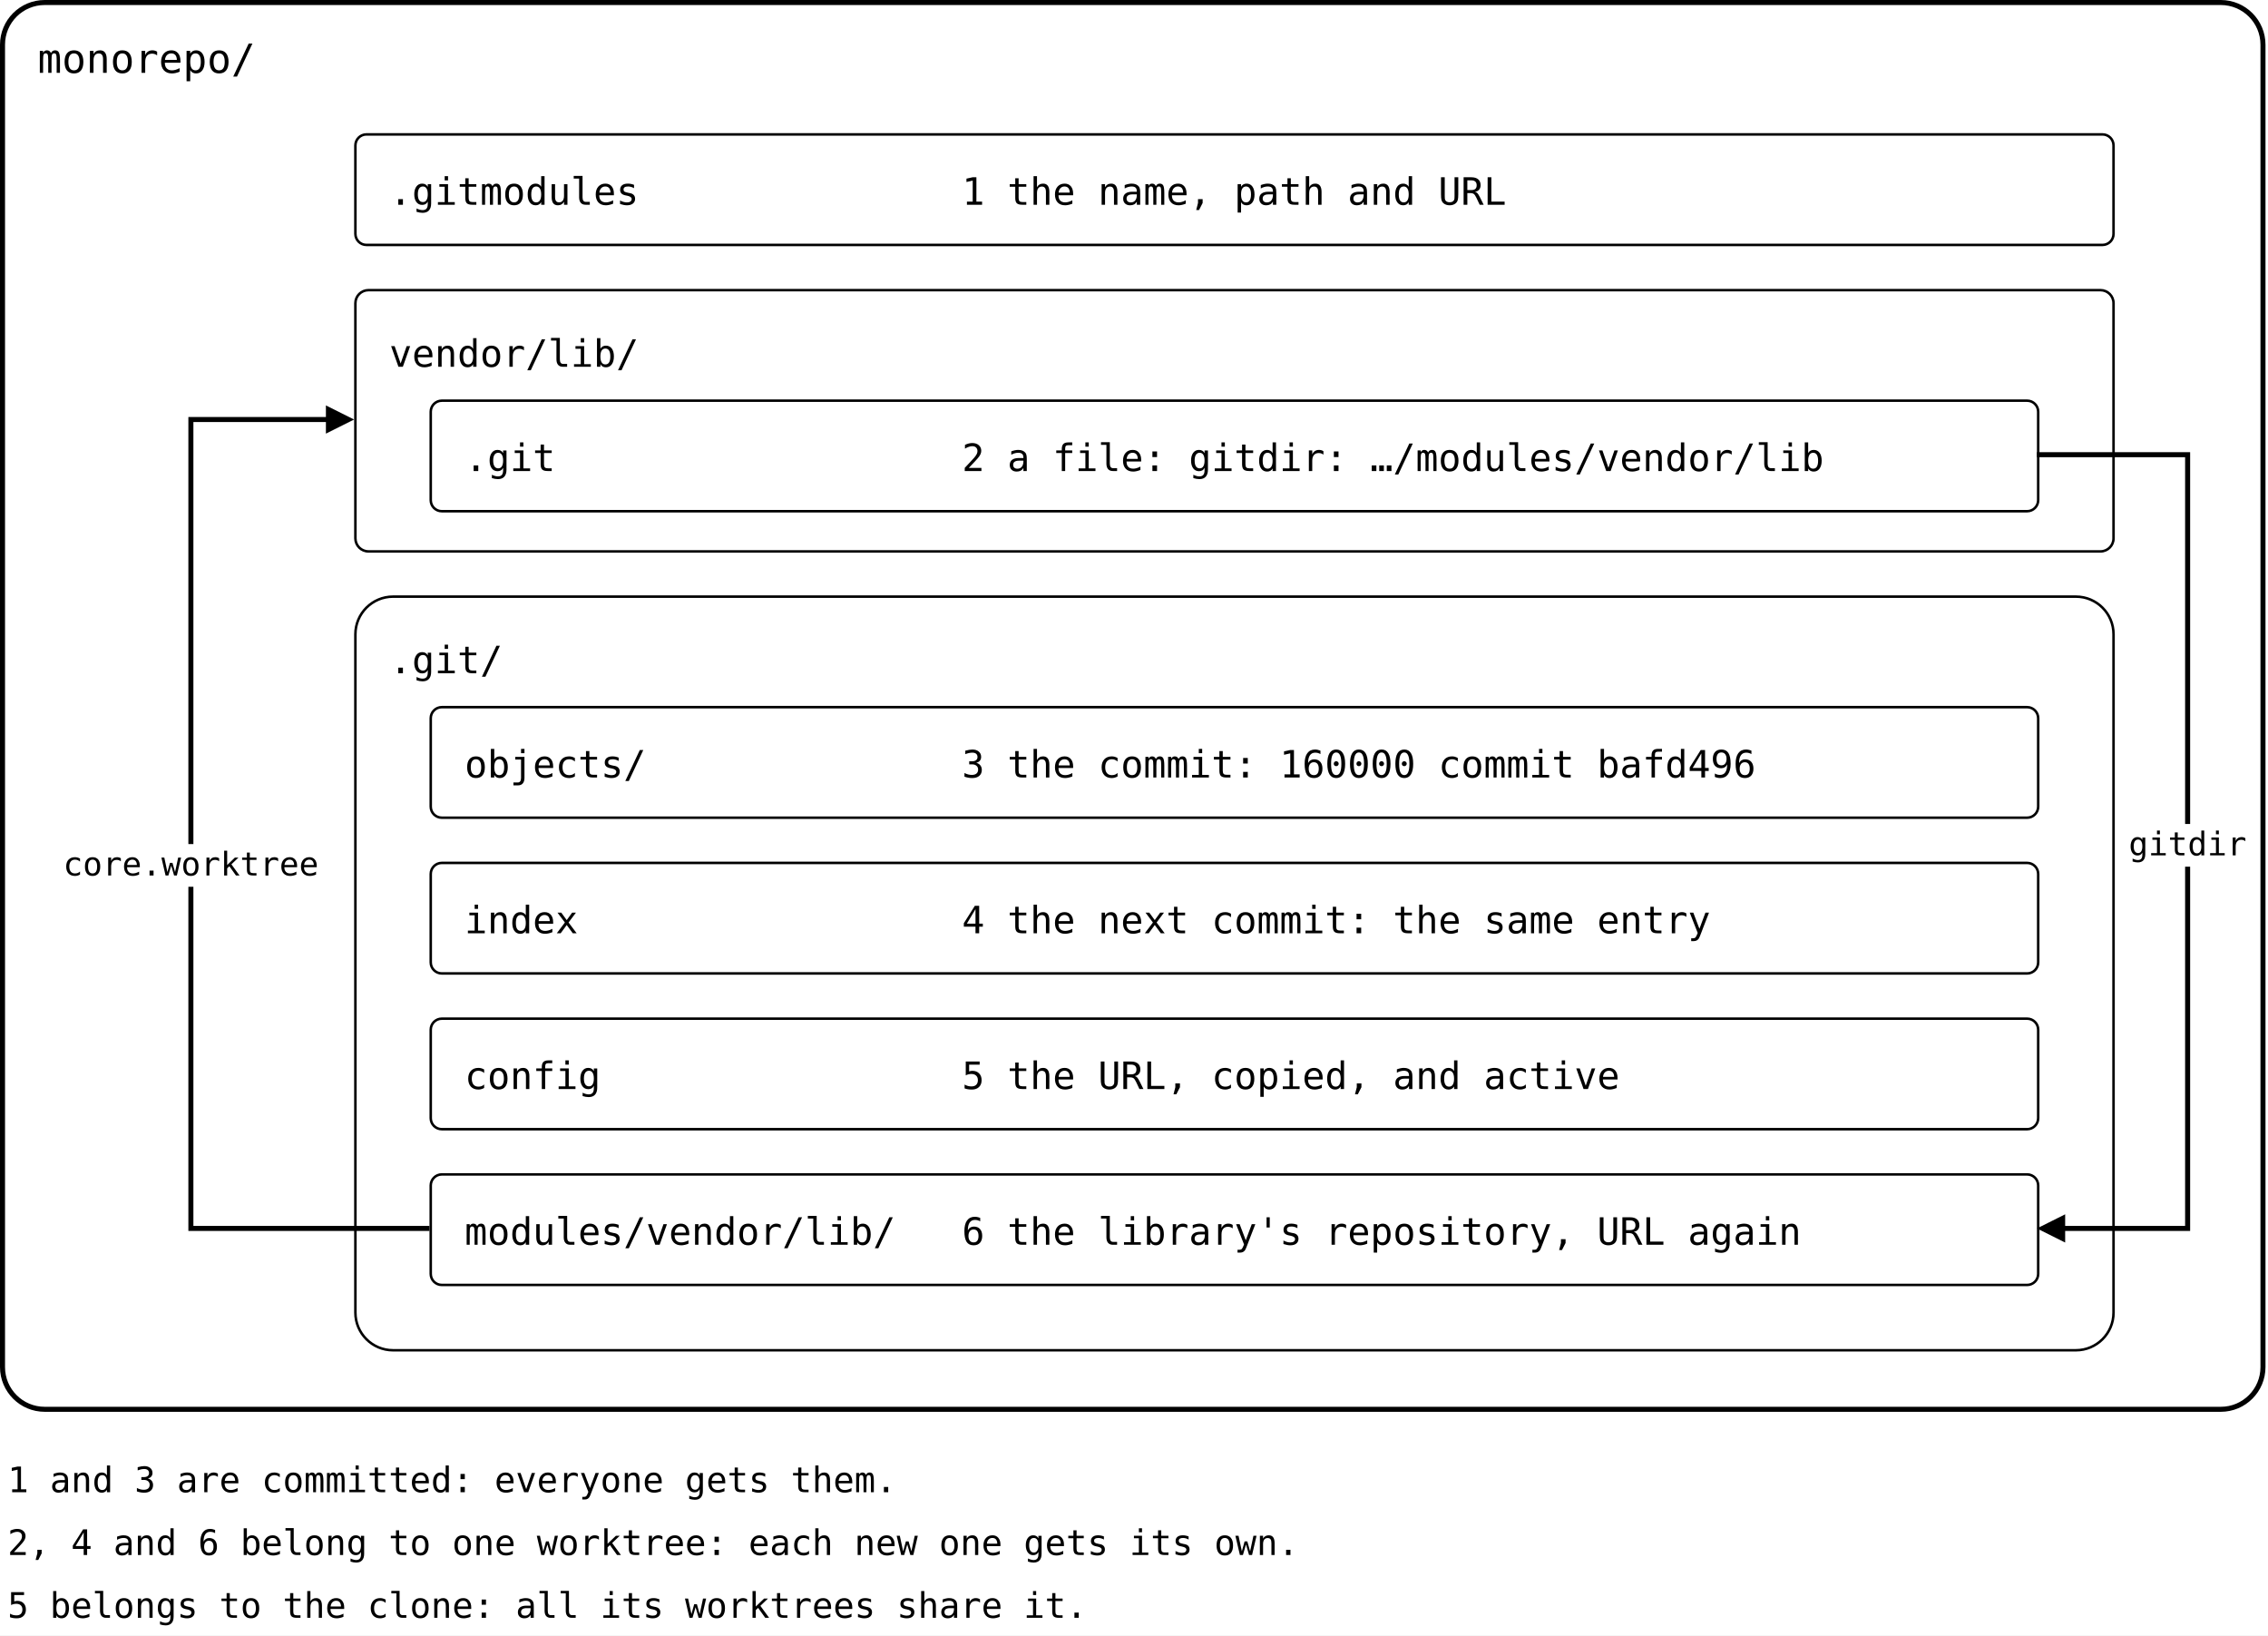
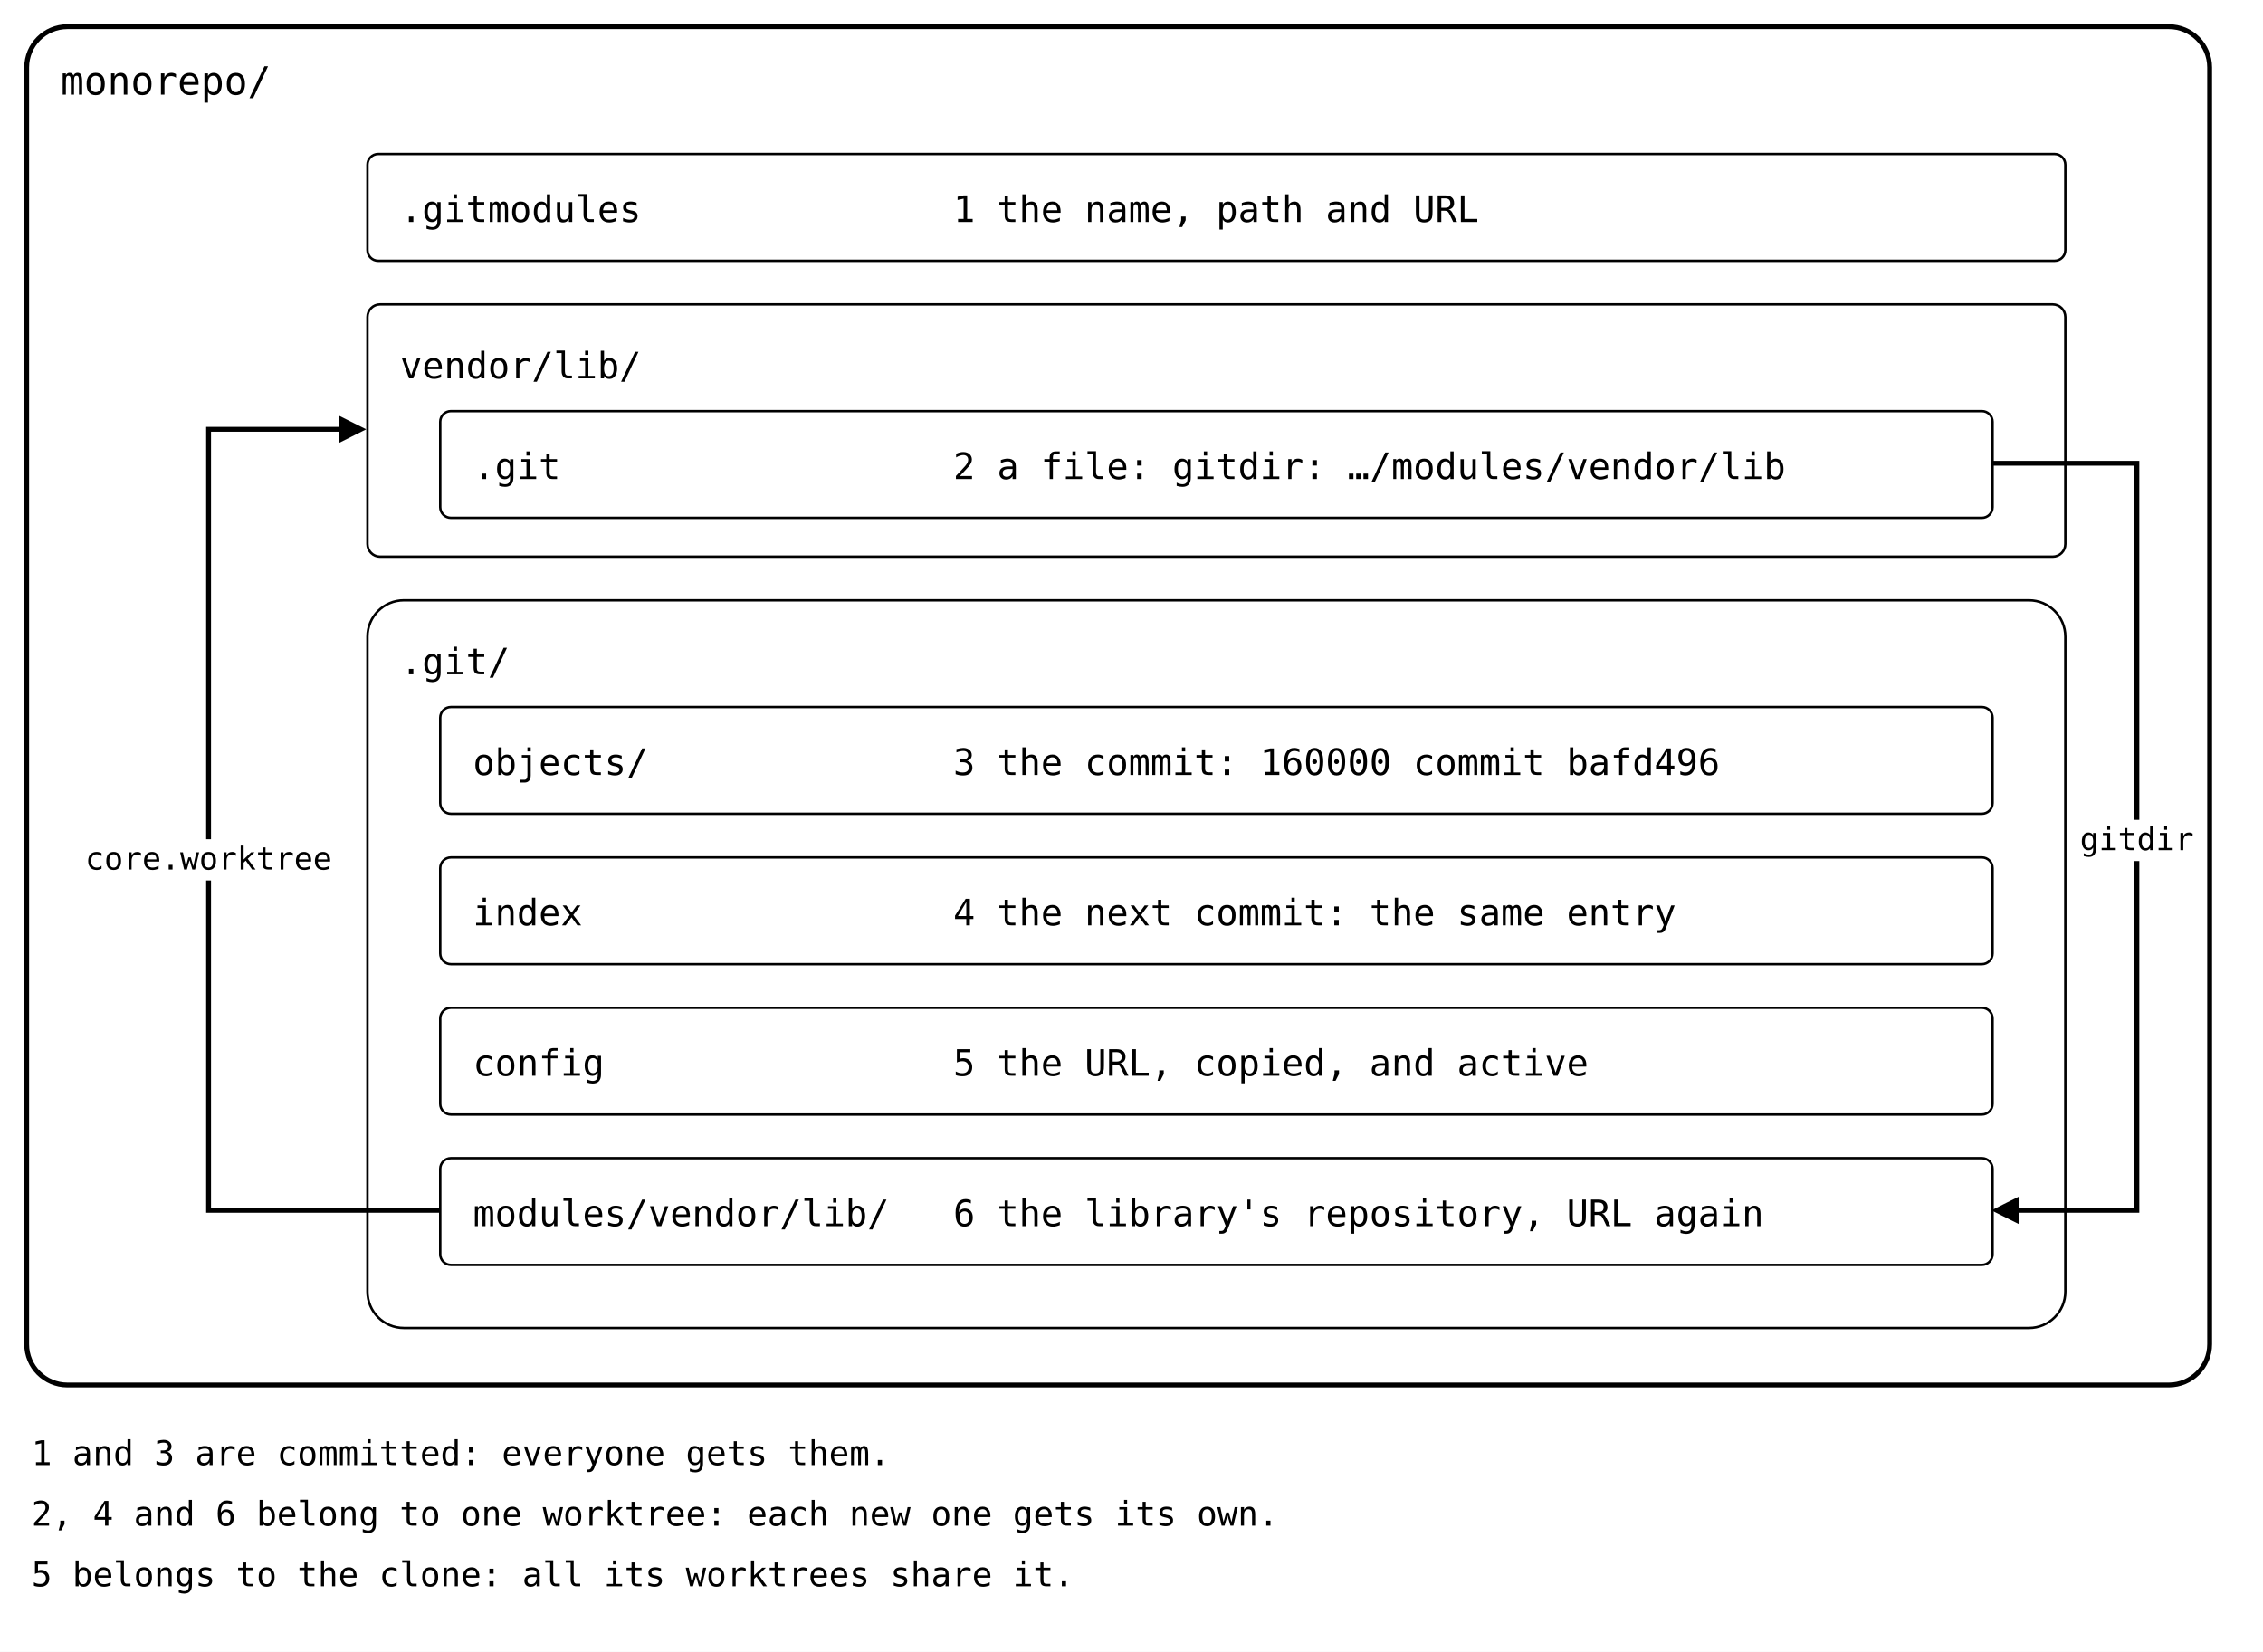
- <svg xmlns="http://www.w3.org/2000/svg" style="background: #ffffff; background-color: light-dark(#ffffff, #121212); color-scheme: light dark;" version="1.1" width="903px" height="651px" viewBox="0 0 903 651" id="ge-svg-HcgDBLTUjcmR0khI-cxy" content="&lt;mxfile host=&quot;Electron&quot;&gt;&#10;  &lt;diagram name=&quot;git-submodule-state&quot; id=&quot;git-submodule-state&quot;&gt;&#10;    &lt;mxGraphModel grid=&quot;0&quot; gridSize=&quot;10&quot; guides=&quot;1&quot; tooltips=&quot;1&quot; connect=&quot;1&quot; arrows=&quot;1&quot; fold=&quot;0&quot; page=&quot;0&quot; pageScale=&quot;1&quot; pageWidth=&quot;850&quot; pageHeight=&quot;1100&quot; background=&quot;#ffffff&quot; math=&quot;0&quot; shadow=&quot;0&quot;&gt;&#10;      &lt;root&gt;&#10;        &lt;mxCell id=&quot;0&quot; /&gt;&#10;        &lt;mxCell id=&quot;1&quot; parent=&quot;0&quot; /&gt;&#10;        &lt;mxCell id=&quot;m&quot; parent=&quot;1&quot; style=&quot;rounded=1;arcSize=3;fillColor=none;strokeWidth=2;fontSize=16;verticalAlign=top;align=left;spacingLeft=12;spacingTop=6;fontFamily=Roboto Mono,monospace;&quot; value=&quot;monorepo/&quot; vertex=&quot;1&quot;&gt;&#10;          &lt;mxGeometry height=&quot;560&quot; width=&quot;900&quot; as=&quot;geometry&quot; /&gt;&#10;        &lt;/mxCell&gt;&#10;        &lt;mxCell id=&quot;gm&quot; parent=&quot;1&quot; style=&quot;rounded=1;arcSize=10;fillColor=none;strokeWidth=1;fontSize=15;align=left;spacingLeft=12;fontFamily=Roboto Mono,monospace;&quot; value=&quot;.gitmodules&quot; vertex=&quot;1&quot;&gt;&#10;          &lt;mxGeometry height=&quot;44&quot; width=&quot;700&quot; x=&quot;140&quot; y=&quot;52&quot; as=&quot;geometry&quot; /&gt;&#10;        &lt;/mxCell&gt;&#10;        &lt;mxCell id=&quot;gm_n&quot; parent=&quot;1&quot; style=&quot;text;fontSize=15;align=left;verticalAlign=middle;fillColor=none;strokeColor=none;fontFamily=Roboto Mono,monospace;&quot; value=&quot;1  the name, path and URL&quot; vertex=&quot;1&quot;&gt;&#10;          &lt;mxGeometry height=&quot;44&quot; width=&quot;450&quot; x=&quot;380&quot; y=&quot;52&quot; as=&quot;geometry&quot; /&gt;&#10;        &lt;/mxCell&gt;&#10;        &lt;mxCell id=&quot;vl&quot; parent=&quot;1&quot; style=&quot;rounded=1;arcSize=5;fillColor=none;strokeWidth=1;fontSize=15;verticalAlign=top;align=left;spacingLeft=12;spacingTop=10;fontFamily=Roboto Mono,monospace;&quot; value=&quot;vendor/lib/&quot; vertex=&quot;1&quot;&gt;&#10;          &lt;mxGeometry height=&quot;104&quot; width=&quot;700&quot; x=&quot;140&quot; y=&quot;114&quot; as=&quot;geometry&quot; /&gt;&#10;        &lt;/mxCell&gt;&#10;        &lt;mxCell id=&quot;vlg&quot; parent=&quot;1&quot; style=&quot;rounded=1;arcSize=10;fillColor=none;strokeWidth=1;fontSize=15;align=left;spacingLeft=12;fontFamily=Roboto Mono,monospace;&quot; value=&quot;.git&quot; vertex=&quot;1&quot;&gt;&#10;          &lt;mxGeometry height=&quot;44&quot; width=&quot;640&quot; x=&quot;170&quot; y=&quot;158&quot; as=&quot;geometry&quot; /&gt;&#10;        &lt;/mxCell&gt;&#10;        &lt;mxCell id=&quot;vlg_n&quot; parent=&quot;1&quot; style=&quot;text;fontSize=15;align=left;verticalAlign=middle;fillColor=none;strokeColor=none;fontFamily=Roboto Mono,monospace;&quot; value=&quot;2  a file: gitdir: …/modules/vendor/lib&quot; vertex=&quot;1&quot;&gt;&#10;          &lt;mxGeometry height=&quot;44&quot; width=&quot;420&quot; x=&quot;380&quot; y=&quot;158&quot; as=&quot;geometry&quot; /&gt;&#10;        &lt;/mxCell&gt;&#10;        &lt;mxCell id=&quot;g&quot; parent=&quot;1&quot; style=&quot;rounded=1;arcSize=5;fillColor=none;strokeWidth=1;fontSize=15;verticalAlign=top;align=left;spacingLeft=12;spacingTop=10;fontFamily=Roboto Mono,monospace;&quot; value=&quot;.git/&quot; vertex=&quot;1&quot;&gt;&#10;          &lt;mxGeometry height=&quot;300&quot; width=&quot;700&quot; x=&quot;140&quot; y=&quot;236&quot; as=&quot;geometry&quot; /&gt;&#10;        &lt;/mxCell&gt;&#10;        &lt;mxCell id=&quot;obj&quot; parent=&quot;1&quot; style=&quot;rounded=1;arcSize=10;fillColor=none;strokeWidth=1;fontSize=15;align=left;spacingLeft=12;fontFamily=Roboto Mono,monospace;&quot; value=&quot;objects/&quot; vertex=&quot;1&quot;&gt;&#10;          &lt;mxGeometry height=&quot;44&quot; width=&quot;640&quot; x=&quot;170&quot; y=&quot;280&quot; as=&quot;geometry&quot; /&gt;&#10;        &lt;/mxCell&gt;&#10;        &lt;mxCell id=&quot;obj_n&quot; parent=&quot;1&quot; style=&quot;text;fontSize=15;align=left;verticalAlign=middle;fillColor=none;strokeColor=none;fontFamily=Roboto Mono,monospace;&quot; value=&quot;3  the commit: 160000 commit bafd496&quot; vertex=&quot;1&quot;&gt;&#10;          &lt;mxGeometry height=&quot;44&quot; width=&quot;420&quot; x=&quot;380&quot; y=&quot;280&quot; as=&quot;geometry&quot; /&gt;&#10;        &lt;/mxCell&gt;&#10;        &lt;mxCell id=&quot;idx&quot; parent=&quot;1&quot; style=&quot;rounded=1;arcSize=10;fillColor=none;strokeWidth=1;fontSize=15;align=left;spacingLeft=12;fontFamily=Roboto Mono,monospace;&quot; value=&quot;index&quot; vertex=&quot;1&quot;&gt;&#10;          &lt;mxGeometry height=&quot;44&quot; width=&quot;640&quot; x=&quot;170&quot; y=&quot;342&quot; as=&quot;geometry&quot; /&gt;&#10;        &lt;/mxCell&gt;&#10;        &lt;mxCell id=&quot;idx_n&quot; parent=&quot;1&quot; style=&quot;text;fontSize=15;align=left;verticalAlign=middle;fillColor=none;strokeColor=none;fontFamily=Roboto Mono,monospace;&quot; value=&quot;4  the next commit: the same entry&quot; vertex=&quot;1&quot;&gt;&#10;          &lt;mxGeometry height=&quot;44&quot; width=&quot;420&quot; x=&quot;380&quot; y=&quot;342&quot; as=&quot;geometry&quot; /&gt;&#10;        &lt;/mxCell&gt;&#10;        &lt;mxCell id=&quot;cfg&quot; parent=&quot;1&quot; style=&quot;rounded=1;arcSize=10;fillColor=none;strokeWidth=1;fontSize=15;align=left;spacingLeft=12;fontFamily=Roboto Mono,monospace;&quot; value=&quot;config&quot; vertex=&quot;1&quot;&gt;&#10;          &lt;mxGeometry height=&quot;44&quot; width=&quot;640&quot; x=&quot;170&quot; y=&quot;404&quot; as=&quot;geometry&quot; /&gt;&#10;        &lt;/mxCell&gt;&#10;        &lt;mxCell id=&quot;cfg_n&quot; parent=&quot;1&quot; style=&quot;text;fontSize=15;align=left;verticalAlign=middle;fillColor=none;strokeColor=none;fontFamily=Roboto Mono,monospace;&quot; value=&quot;5  the URL, copied, and active&quot; vertex=&quot;1&quot;&gt;&#10;          &lt;mxGeometry height=&quot;44&quot; width=&quot;420&quot; x=&quot;380&quot; y=&quot;404&quot; as=&quot;geometry&quot; /&gt;&#10;        &lt;/mxCell&gt;&#10;        &lt;mxCell id=&quot;mod&quot; parent=&quot;1&quot; style=&quot;rounded=1;arcSize=10;fillColor=none;strokeWidth=1;fontSize=15;align=left;spacingLeft=12;fontFamily=Roboto Mono,monospace;&quot; value=&quot;modules/vendor/lib/&quot; vertex=&quot;1&quot;&gt;&#10;          &lt;mxGeometry height=&quot;44&quot; width=&quot;640&quot; x=&quot;170&quot; y=&quot;466&quot; as=&quot;geometry&quot; /&gt;&#10;        &lt;/mxCell&gt;&#10;        &lt;mxCell id=&quot;mod_n&quot; parent=&quot;1&quot; style=&quot;text;fontSize=15;align=left;verticalAlign=middle;fillColor=none;strokeColor=none;fontFamily=Roboto Mono,monospace;&quot; value=&quot;6  the library&amp;#39;s repository, URL again&quot; vertex=&quot;1&quot;&gt;&#10;          &lt;mxGeometry height=&quot;44&quot; width=&quot;420&quot; x=&quot;380&quot; y=&quot;466&quot; as=&quot;geometry&quot; /&gt;&#10;        &lt;/mxCell&gt;&#10;        &lt;mxCell id=&quot;gitdir&quot; edge=&quot;1&quot; parent=&quot;1&quot; source=&quot;vlg&quot; style=&quot;endArrow=block;endFill=1;strokeWidth=2;fontSize=13;labelBackgroundColor=default;edgeStyle=orthogonalEdgeStyle;rounded=0;fontFamily=Roboto Mono,monospace;exitX=1;exitY=0.5;entryX=1;entryY=0.5;&quot; target=&quot;mod&quot; value=&quot;gitdir&quot;&gt;&#10;          &lt;mxGeometry relative=&quot;1&quot; as=&quot;geometry&quot;&gt;&#10;            &lt;Array as=&quot;points&quot;&gt;&#10;              &lt;mxPoint x=&quot;870&quot; y=&quot;180&quot; /&gt;&#10;              &lt;mxPoint x=&quot;870&quot; y=&quot;488&quot; /&gt;&#10;            &lt;/Array&gt;&#10;          &lt;/mxGeometry&gt;&#10;        &lt;/mxCell&gt;&#10;        &lt;mxCell id=&quot;worktree&quot; edge=&quot;1&quot; parent=&quot;1&quot; source=&quot;mod&quot; style=&quot;endArrow=block;endFill=1;strokeWidth=2;fontSize=13;labelBackgroundColor=default;edgeStyle=orthogonalEdgeStyle;rounded=0;fontFamily=Roboto Mono,monospace;exitX=0;exitY=0.5;entryX=0;entryY=0.5;&quot; target=&quot;vl&quot; value=&quot;core.worktree&quot;&gt;&#10;          &lt;mxGeometry relative=&quot;1&quot; as=&quot;geometry&quot;&gt;&#10;            &lt;Array as=&quot;points&quot;&gt;&#10;              &lt;mxPoint x=&quot;75&quot; y=&quot;488&quot; /&gt;&#10;              &lt;mxPoint x=&quot;75&quot; y=&quot;166&quot; /&gt;&#10;            &lt;/Array&gt;&#10;          &lt;/mxGeometry&gt;&#10;        &lt;/mxCell&gt;&#10;        &lt;mxCell id=&quot;n1&quot; parent=&quot;1&quot; style=&quot;text;fontSize=14;align=left;verticalAlign=middle;fillColor=none;strokeColor=none;fontFamily=Roboto Mono,monospace;&quot; value=&quot;1 and 3 are committed: everyone gets them.&quot; vertex=&quot;1&quot;&gt;&#10;          &lt;mxGeometry height=&quot;24&quot; width=&quot;900&quot; y=&quot;575&quot; as=&quot;geometry&quot; /&gt;&#10;        &lt;/mxCell&gt;&#10;        &lt;mxCell id=&quot;n2&quot; parent=&quot;1&quot; style=&quot;text;fontSize=14;align=left;verticalAlign=middle;fillColor=none;strokeColor=none;fontFamily=Roboto Mono,monospace;&quot; value=&quot;2, 4 and 6 belong to one worktree: each new one gets its own.&quot; vertex=&quot;1&quot;&gt;&#10;          &lt;mxGeometry height=&quot;24&quot; width=&quot;900&quot; y=&quot;600&quot; as=&quot;geometry&quot; /&gt;&#10;        &lt;/mxCell&gt;&#10;        &lt;mxCell id=&quot;n3&quot; parent=&quot;1&quot; style=&quot;text;fontSize=14;align=left;verticalAlign=middle;fillColor=none;strokeColor=none;fontFamily=Roboto Mono,monospace;&quot; value=&quot;5 belongs to the clone: all its worktrees share it.&quot; vertex=&quot;1&quot;&gt;&#10;          &lt;mxGeometry height=&quot;24&quot; width=&quot;900&quot; y=&quot;625&quot; as=&quot;geometry&quot; /&gt;&#10;        &lt;/mxCell&gt;&#10;      &lt;/root&gt;&#10;    &lt;/mxGraphModel&gt;&#10;  &lt;/diagram&gt;&#10;&lt;/mxfile&gt;&#10;">
-   <style type="text/css">@supports (color: light-dark(#000, #fff)) { #ge-svg-HcgDBLTUjcmR0khI-cxy { --ge-adaptive-bg: light-dark(#ffffff, var(--ge-dark-color, #121212)); } }</style>
+ <svg xmlns="http://www.w3.org/2000/svg" style="background: #ffffff; background-color: light-dark(#ffffff, #121212); color-scheme: light dark;" version="1.1" width="933px" height="681px" viewBox="0 0 933 681" id="ge-svg-ntdgX9Ab4fTcAqo_JYtH" content="&lt;mxfile host=&quot;Electron&quot;&gt;&#10;  &lt;diagram name=&quot;git-submodule-state&quot; id=&quot;git-submodule-state&quot;&gt;&#10;    &lt;mxGraphModel dx=&quot;-474&quot; dy=&quot;-174&quot; grid=&quot;0&quot; gridSize=&quot;10&quot; guides=&quot;1&quot; tooltips=&quot;1&quot; connect=&quot;1&quot; arrows=&quot;1&quot; fold=&quot;0&quot; page=&quot;0&quot; pageScale=&quot;1&quot; pageWidth=&quot;850&quot; pageHeight=&quot;1100&quot; background=&quot;#ffffff&quot; math=&quot;0&quot; shadow=&quot;0&quot;&gt;&#10;      &lt;root&gt;&#10;        &lt;mxCell id=&quot;0&quot; /&gt;&#10;        &lt;mxCell id=&quot;1&quot; parent=&quot;0&quot; /&gt;&#10;        &lt;mxCell id=&quot;m&quot; parent=&quot;1&quot; style=&quot;rounded=1;arcSize=3;fillColor=none;strokeWidth=2;fontSize=16;verticalAlign=top;align=left;spacingLeft=12;spacingTop=6;fontFamily=Roboto Mono,monospace;&quot; value=&quot;monorepo/&quot; vertex=&quot;1&quot;&gt;&#10;          &lt;mxGeometry height=&quot;560&quot; width=&quot;900&quot; as=&quot;geometry&quot; /&gt;&#10;        &lt;/mxCell&gt;&#10;        &lt;mxCell id=&quot;gm&quot; parent=&quot;1&quot; style=&quot;rounded=1;arcSize=10;fillColor=none;strokeWidth=1;fontSize=15;align=left;spacingLeft=12;fontFamily=Roboto Mono,monospace;&quot; value=&quot;.gitmodules&quot; vertex=&quot;1&quot;&gt;&#10;          &lt;mxGeometry height=&quot;44&quot; width=&quot;700&quot; x=&quot;140&quot; y=&quot;52&quot; as=&quot;geometry&quot; /&gt;&#10;        &lt;/mxCell&gt;&#10;        &lt;mxCell id=&quot;gm_n&quot; parent=&quot;1&quot; style=&quot;text;fontSize=15;align=left;verticalAlign=middle;fillColor=none;strokeColor=none;fontFamily=Roboto Mono,monospace;&quot; value=&quot;1  the name, path and URL&quot; vertex=&quot;1&quot;&gt;&#10;          &lt;mxGeometry height=&quot;44&quot; width=&quot;450&quot; x=&quot;380&quot; y=&quot;52&quot; as=&quot;geometry&quot; /&gt;&#10;        &lt;/mxCell&gt;&#10;        &lt;mxCell id=&quot;vl&quot; parent=&quot;1&quot; style=&quot;rounded=1;arcSize=5;fillColor=none;strokeWidth=1;fontSize=15;verticalAlign=top;align=left;spacingLeft=12;spacingTop=10;fontFamily=Roboto Mono,monospace;&quot; value=&quot;vendor/lib/&quot; vertex=&quot;1&quot;&gt;&#10;          &lt;mxGeometry height=&quot;104&quot; width=&quot;700&quot; x=&quot;140&quot; y=&quot;114&quot; as=&quot;geometry&quot; /&gt;&#10;        &lt;/mxCell&gt;&#10;        &lt;mxCell id=&quot;vlg&quot; parent=&quot;1&quot; style=&quot;rounded=1;arcSize=10;fillColor=none;strokeWidth=1;fontSize=15;align=left;spacingLeft=12;fontFamily=Roboto Mono,monospace;&quot; value=&quot;.git&quot; vertex=&quot;1&quot;&gt;&#10;          &lt;mxGeometry height=&quot;44&quot; width=&quot;640&quot; x=&quot;170&quot; y=&quot;158&quot; as=&quot;geometry&quot; /&gt;&#10;        &lt;/mxCell&gt;&#10;        &lt;mxCell id=&quot;vlg_n&quot; parent=&quot;1&quot; style=&quot;text;fontSize=15;align=left;verticalAlign=middle;fillColor=none;strokeColor=none;fontFamily=Roboto Mono,monospace;&quot; value=&quot;2  a file: gitdir: …/modules/vendor/lib&quot; vertex=&quot;1&quot;&gt;&#10;          &lt;mxGeometry height=&quot;44&quot; width=&quot;420&quot; x=&quot;380&quot; y=&quot;158&quot; as=&quot;geometry&quot; /&gt;&#10;        &lt;/mxCell&gt;&#10;        &lt;mxCell id=&quot;g&quot; parent=&quot;1&quot; style=&quot;rounded=1;arcSize=5;fillColor=none;strokeWidth=1;fontSize=15;verticalAlign=top;align=left;spacingLeft=12;spacingTop=10;fontFamily=Roboto Mono,monospace;&quot; value=&quot;.git/&quot; vertex=&quot;1&quot;&gt;&#10;          &lt;mxGeometry height=&quot;300&quot; width=&quot;700&quot; x=&quot;140&quot; y=&quot;236&quot; as=&quot;geometry&quot; /&gt;&#10;        &lt;/mxCell&gt;&#10;        &lt;mxCell id=&quot;obj&quot; parent=&quot;1&quot; style=&quot;rounded=1;arcSize=10;fillColor=none;strokeWidth=1;fontSize=15;align=left;spacingLeft=12;fontFamily=Roboto Mono,monospace;&quot; value=&quot;objects/&quot; vertex=&quot;1&quot;&gt;&#10;          &lt;mxGeometry height=&quot;44&quot; width=&quot;640&quot; x=&quot;170&quot; y=&quot;280&quot; as=&quot;geometry&quot; /&gt;&#10;        &lt;/mxCell&gt;&#10;        &lt;mxCell id=&quot;obj_n&quot; parent=&quot;1&quot; style=&quot;text;fontSize=15;align=left;verticalAlign=middle;fillColor=none;strokeColor=none;fontFamily=Roboto Mono,monospace;&quot; value=&quot;3  the commit: 160000 commit bafd496&quot; vertex=&quot;1&quot;&gt;&#10;          &lt;mxGeometry height=&quot;44&quot; width=&quot;420&quot; x=&quot;380&quot; y=&quot;280&quot; as=&quot;geometry&quot; /&gt;&#10;        &lt;/mxCell&gt;&#10;        &lt;mxCell id=&quot;idx&quot; parent=&quot;1&quot; style=&quot;rounded=1;arcSize=10;fillColor=none;strokeWidth=1;fontSize=15;align=left;spacingLeft=12;fontFamily=Roboto Mono,monospace;&quot; value=&quot;index&quot; vertex=&quot;1&quot;&gt;&#10;          &lt;mxGeometry height=&quot;44&quot; width=&quot;640&quot; x=&quot;170&quot; y=&quot;342&quot; as=&quot;geometry&quot; /&gt;&#10;        &lt;/mxCell&gt;&#10;        &lt;mxCell id=&quot;idx_n&quot; parent=&quot;1&quot; style=&quot;text;fontSize=15;align=left;verticalAlign=middle;fillColor=none;strokeColor=none;fontFamily=Roboto Mono,monospace;&quot; value=&quot;4  the next commit: the same entry&quot; vertex=&quot;1&quot;&gt;&#10;          &lt;mxGeometry height=&quot;44&quot; width=&quot;420&quot; x=&quot;380&quot; y=&quot;342&quot; as=&quot;geometry&quot; /&gt;&#10;        &lt;/mxCell&gt;&#10;        &lt;mxCell id=&quot;cfg&quot; parent=&quot;1&quot; style=&quot;rounded=1;arcSize=10;fillColor=none;strokeWidth=1;fontSize=15;align=left;spacingLeft=12;fontFamily=Roboto Mono,monospace;&quot; value=&quot;config&quot; vertex=&quot;1&quot;&gt;&#10;          &lt;mxGeometry height=&quot;44&quot; width=&quot;640&quot; x=&quot;170&quot; y=&quot;404&quot; as=&quot;geometry&quot; /&gt;&#10;        &lt;/mxCell&gt;&#10;        &lt;mxCell id=&quot;cfg_n&quot; parent=&quot;1&quot; style=&quot;text;fontSize=15;align=left;verticalAlign=middle;fillColor=none;strokeColor=none;fontFamily=Roboto Mono,monospace;&quot; value=&quot;5  the URL, copied, and active&quot; vertex=&quot;1&quot;&gt;&#10;          &lt;mxGeometry height=&quot;44&quot; width=&quot;420&quot; x=&quot;380&quot; y=&quot;404&quot; as=&quot;geometry&quot; /&gt;&#10;        &lt;/mxCell&gt;&#10;        &lt;mxCell id=&quot;mod&quot; parent=&quot;1&quot; style=&quot;rounded=1;arcSize=10;fillColor=none;strokeWidth=1;fontSize=15;align=left;spacingLeft=12;fontFamily=Roboto Mono,monospace;&quot; value=&quot;modules/vendor/lib/&quot; vertex=&quot;1&quot;&gt;&#10;          &lt;mxGeometry height=&quot;44&quot; width=&quot;640&quot; x=&quot;170&quot; y=&quot;466&quot; as=&quot;geometry&quot; /&gt;&#10;        &lt;/mxCell&gt;&#10;        &lt;mxCell id=&quot;mod_n&quot; parent=&quot;1&quot; style=&quot;text;fontSize=15;align=left;verticalAlign=middle;fillColor=none;strokeColor=none;fontFamily=Roboto Mono,monospace;&quot; value=&quot;6  the library&amp;#39;s repository, URL again&quot; vertex=&quot;1&quot;&gt;&#10;          &lt;mxGeometry height=&quot;44&quot; width=&quot;420&quot; x=&quot;380&quot; y=&quot;466&quot; as=&quot;geometry&quot; /&gt;&#10;        &lt;/mxCell&gt;&#10;        &lt;mxCell id=&quot;gitdir&quot; edge=&quot;1&quot; parent=&quot;1&quot; source=&quot;vlg&quot; style=&quot;endArrow=block;endFill=1;strokeWidth=2;fontSize=13;labelBackgroundColor=default;edgeStyle=orthogonalEdgeStyle;rounded=0;fontFamily=Roboto Mono,monospace;exitX=1;exitY=0.5;entryX=1;entryY=0.5;&quot; target=&quot;mod&quot; value=&quot;gitdir&quot;&gt;&#10;          &lt;mxGeometry relative=&quot;1&quot; as=&quot;geometry&quot;&gt;&#10;            &lt;Array as=&quot;points&quot;&gt;&#10;              &lt;mxPoint x=&quot;870&quot; y=&quot;180&quot; /&gt;&#10;              &lt;mxPoint x=&quot;870&quot; y=&quot;488&quot; /&gt;&#10;            &lt;/Array&gt;&#10;          &lt;/mxGeometry&gt;&#10;        &lt;/mxCell&gt;&#10;        &lt;mxCell id=&quot;worktree&quot; edge=&quot;1&quot; parent=&quot;1&quot; source=&quot;mod&quot; style=&quot;endArrow=block;endFill=1;strokeWidth=2;fontSize=13;labelBackgroundColor=default;edgeStyle=orthogonalEdgeStyle;rounded=0;fontFamily=Roboto Mono,monospace;exitX=0;exitY=0.5;entryX=0;entryY=0.5;&quot; target=&quot;vl&quot; value=&quot;core.worktree&quot;&gt;&#10;          &lt;mxGeometry relative=&quot;1&quot; as=&quot;geometry&quot;&gt;&#10;            &lt;Array as=&quot;points&quot;&gt;&#10;              &lt;mxPoint x=&quot;75&quot; y=&quot;488&quot; /&gt;&#10;              &lt;mxPoint x=&quot;75&quot; y=&quot;166&quot; /&gt;&#10;            &lt;/Array&gt;&#10;          &lt;/mxGeometry&gt;&#10;        &lt;/mxCell&gt;&#10;        &lt;mxCell id=&quot;n1&quot; parent=&quot;1&quot; style=&quot;text;fontSize=14;align=left;verticalAlign=middle;fillColor=none;strokeColor=none;fontFamily=Roboto Mono,monospace;&quot; value=&quot;1 and 3 are committed: everyone gets them.&quot; vertex=&quot;1&quot;&gt;&#10;          &lt;mxGeometry height=&quot;24&quot; width=&quot;900&quot; y=&quot;575&quot; as=&quot;geometry&quot; /&gt;&#10;        &lt;/mxCell&gt;&#10;        &lt;mxCell id=&quot;n2&quot; parent=&quot;1&quot; style=&quot;text;fontSize=14;align=left;verticalAlign=middle;fillColor=none;strokeColor=none;fontFamily=Roboto Mono,monospace;&quot; value=&quot;2, 4 and 6 belong to one worktree: each new one gets its own.&quot; vertex=&quot;1&quot;&gt;&#10;          &lt;mxGeometry height=&quot;24&quot; width=&quot;900&quot; y=&quot;600&quot; as=&quot;geometry&quot; /&gt;&#10;        &lt;/mxCell&gt;&#10;        &lt;mxCell id=&quot;n3&quot; parent=&quot;1&quot; style=&quot;text;fontSize=14;align=left;verticalAlign=middle;fillColor=none;strokeColor=none;fontFamily=Roboto Mono,monospace;&quot; value=&quot;5 belongs to the clone: all its worktrees share it.&quot; vertex=&quot;1&quot;&gt;&#10;          &lt;mxGeometry height=&quot;24&quot; width=&quot;900&quot; y=&quot;625&quot; as=&quot;geometry&quot; /&gt;&#10;        &lt;/mxCell&gt;&#10;      &lt;/root&gt;&#10;    &lt;/mxGraphModel&gt;&#10;  &lt;/diagram&gt;&#10;&lt;/mxfile&gt;&#10;">
+   <style type="text/css">@supports (color: light-dark(#000, #fff)) { #ge-svg-ntdgX9Ab4fTcAqo_JYtH { --ge-adaptive-bg: light-dark(#ffffff, var(--ge-dark-color, #121212)); } }</style>
  <defs />
  <rect fill="#ffffff" width="100%" height="100%" x="0" y="0" style="fill: light-dark(rgb(255, 255, 255), rgb(18, 18, 18));" />
  <g>
    <g data-cell-id="0">
      <g data-cell-id="1">
        <g data-cell-id="m">
          <g>
-             <rect x="1" y="1" width="900" height="560" rx="16.8" ry="16.8" fill="none" stroke="#000000" stroke-width="2" pointer-events="all" style="stroke: light-dark(rgb(0, 0, 0), rgb(255, 255, 255));" />
+             <rect x="11" y="11" width="900" height="560" rx="16.8" ry="16.8" fill="none" stroke="#000000" stroke-width="2" pointer-events="all" style="stroke: light-dark(rgb(0, 0, 0), rgb(255, 255, 255));" />
          </g>
          <g>
            <g fill="#000000" font-family="'Roboto Mono', monospace" text-anchor="start" font-size="16px" style="fill: light-dark(rgb(0, 0, 0), rgb(255, 255, 255));">
-               <text x="15" y="29">monorepo/</text>
+               <text x="25" y="39">monorepo/</text>
            </g>
          </g>
        </g>
        <g data-cell-id="gm">
          <g transform="translate(0.5,0.5)">
-             <rect x="141" y="53" width="700" height="44" rx="4.4" ry="4.4" fill="none" stroke="#000000" pointer-events="all" style="stroke: light-dark(rgb(0, 0, 0), rgb(255, 255, 255));" />
-           </g>
-           <g>
-             <g fill="#000000" font-family="'Roboto Mono', monospace" text-anchor="start" font-size="15px" style="fill: light-dark(rgb(0, 0, 0), rgb(255, 255, 255));">
-               <text x="155" y="81.5">.gitmodules</text>
+             <rect x="151" y="63" width="700" height="44" rx="4.4" ry="4.4" fill="none" stroke="#000000" pointer-events="all" style="stroke: light-dark(rgb(0, 0, 0), rgb(255, 255, 255));" />
+           </g>
+           <g>
+             <g fill="#000000" font-family="'Roboto Mono', monospace" text-anchor="start" font-size="15px" style="fill: light-dark(rgb(0, 0, 0), rgb(255, 255, 255));">
+               <text x="165" y="91.5">.gitmodules</text>
            </g>
          </g>
        </g>
        <g data-cell-id="gm_n">
          <g>
-             <rect x="381" y="53" width="450" height="44" fill="none" stroke="none" pointer-events="all" />
-           </g>
-           <g>
-             <g fill="#000000" font-family="'Roboto Mono', monospace" text-anchor="start" font-size="15px" style="fill: light-dark(rgb(0, 0, 0), rgb(255, 255, 255));">
-               <text x="383" y="81.5">1  the name, path and URL</text>
+             <rect x="391" y="63" width="450" height="44" fill="none" stroke="none" pointer-events="all" />
+           </g>
+           <g>
+             <g fill="#000000" font-family="'Roboto Mono', monospace" text-anchor="start" font-size="15px" style="fill: light-dark(rgb(0, 0, 0), rgb(255, 255, 255));">
+               <text x="393" y="91.5">1  the name, path and URL</text>
            </g>
          </g>
        </g>
        <g data-cell-id="vl">
          <g transform="translate(0.5,0.5)">
-             <rect x="141" y="115" width="700" height="104" rx="5.2" ry="5.2" fill="none" stroke="#000000" pointer-events="all" style="stroke: light-dark(rgb(0, 0, 0), rgb(255, 255, 255));" />
-           </g>
-           <g>
-             <g fill="#000000" font-family="'Roboto Mono', monospace" text-anchor="start" font-size="15px" style="fill: light-dark(rgb(0, 0, 0), rgb(255, 255, 255));">
-               <text x="155" y="146">vendor/lib/</text>
+             <rect x="151" y="125" width="700" height="104" rx="5.2" ry="5.2" fill="none" stroke="#000000" pointer-events="all" style="stroke: light-dark(rgb(0, 0, 0), rgb(255, 255, 255));" />
+           </g>
+           <g>
+             <g fill="#000000" font-family="'Roboto Mono', monospace" text-anchor="start" font-size="15px" style="fill: light-dark(rgb(0, 0, 0), rgb(255, 255, 255));">
+               <text x="165" y="156">vendor/lib/</text>
            </g>
          </g>
        </g>
        <g data-cell-id="vlg">
          <g transform="translate(0.5,0.5)">
-             <rect x="171" y="159" width="640" height="44" rx="4.4" ry="4.4" fill="none" stroke="#000000" pointer-events="all" style="stroke: light-dark(rgb(0, 0, 0), rgb(255, 255, 255));" />
-           </g>
-           <g>
-             <g fill="#000000" font-family="'Roboto Mono', monospace" text-anchor="start" font-size="15px" style="fill: light-dark(rgb(0, 0, 0), rgb(255, 255, 255));">
-               <text x="185" y="187.5">.git</text>
+             <rect x="181" y="169" width="640" height="44" rx="4.4" ry="4.4" fill="none" stroke="#000000" pointer-events="all" style="stroke: light-dark(rgb(0, 0, 0), rgb(255, 255, 255));" />
+           </g>
+           <g>
+             <g fill="#000000" font-family="'Roboto Mono', monospace" text-anchor="start" font-size="15px" style="fill: light-dark(rgb(0, 0, 0), rgb(255, 255, 255));">
+               <text x="195" y="197.5">.git</text>
            </g>
          </g>
        </g>
        <g data-cell-id="vlg_n">
          <g>
-             <rect x="381" y="159" width="420" height="44" fill="none" stroke="none" pointer-events="all" />
-           </g>
-           <g>
-             <g fill="#000000" font-family="'Roboto Mono', monospace" text-anchor="start" font-size="15px" style="fill: light-dark(rgb(0, 0, 0), rgb(255, 255, 255));">
-               <text x="383" y="187.5">2  a file: gitdir: …/modules/vendor/lib</text>
+             <rect x="391" y="169" width="420" height="44" fill="none" stroke="none" pointer-events="all" />
+           </g>
+           <g>
+             <g fill="#000000" font-family="'Roboto Mono', monospace" text-anchor="start" font-size="15px" style="fill: light-dark(rgb(0, 0, 0), rgb(255, 255, 255));">
+               <text x="393" y="197.5">2  a file: gitdir: …/modules/vendor/lib</text>
            </g>
          </g>
        </g>
        <g data-cell-id="g">
          <g transform="translate(0.5,0.5)">
-             <rect x="141" y="237" width="700" height="300" rx="15" ry="15" fill="none" stroke="#000000" pointer-events="all" style="stroke: light-dark(rgb(0, 0, 0), rgb(255, 255, 255));" />
-           </g>
-           <g>
-             <g fill="#000000" font-family="'Roboto Mono', monospace" text-anchor="start" font-size="15px" style="fill: light-dark(rgb(0, 0, 0), rgb(255, 255, 255));">
-               <text x="155" y="268">.git/</text>
+             <rect x="151" y="247" width="700" height="300" rx="15" ry="15" fill="none" stroke="#000000" pointer-events="all" style="stroke: light-dark(rgb(0, 0, 0), rgb(255, 255, 255));" />
+           </g>
+           <g>
+             <g fill="#000000" font-family="'Roboto Mono', monospace" text-anchor="start" font-size="15px" style="fill: light-dark(rgb(0, 0, 0), rgb(255, 255, 255));">
+               <text x="165" y="278">.git/</text>
            </g>
          </g>
        </g>
        <g data-cell-id="obj">
          <g transform="translate(0.5,0.5)">
-             <rect x="171" y="281" width="640" height="44" rx="4.4" ry="4.4" fill="none" stroke="#000000" pointer-events="all" style="stroke: light-dark(rgb(0, 0, 0), rgb(255, 255, 255));" />
-           </g>
-           <g>
-             <g fill="#000000" font-family="'Roboto Mono', monospace" text-anchor="start" font-size="15px" style="fill: light-dark(rgb(0, 0, 0), rgb(255, 255, 255));">
-               <text x="185" y="309.5">objects/</text>
+             <rect x="181" y="291" width="640" height="44" rx="4.4" ry="4.4" fill="none" stroke="#000000" pointer-events="all" style="stroke: light-dark(rgb(0, 0, 0), rgb(255, 255, 255));" />
+           </g>
+           <g>
+             <g fill="#000000" font-family="'Roboto Mono', monospace" text-anchor="start" font-size="15px" style="fill: light-dark(rgb(0, 0, 0), rgb(255, 255, 255));">
+               <text x="195" y="319.5">objects/</text>
            </g>
          </g>
        </g>
        <g data-cell-id="obj_n">
          <g>
-             <rect x="381" y="281" width="420" height="44" fill="none" stroke="none" pointer-events="all" />
-           </g>
-           <g>
-             <g fill="#000000" font-family="'Roboto Mono', monospace" text-anchor="start" font-size="15px" style="fill: light-dark(rgb(0, 0, 0), rgb(255, 255, 255));">
-               <text x="383" y="309.5">3  the commit: 160000 commit bafd496</text>
+             <rect x="391" y="291" width="420" height="44" fill="none" stroke="none" pointer-events="all" />
+           </g>
+           <g>
+             <g fill="#000000" font-family="'Roboto Mono', monospace" text-anchor="start" font-size="15px" style="fill: light-dark(rgb(0, 0, 0), rgb(255, 255, 255));">
+               <text x="393" y="319.5">3  the commit: 160000 commit bafd496</text>
            </g>
          </g>
        </g>
        <g data-cell-id="idx">
          <g transform="translate(0.5,0.5)">
-             <rect x="171" y="343" width="640" height="44" rx="4.4" ry="4.4" fill="none" stroke="#000000" pointer-events="all" style="stroke: light-dark(rgb(0, 0, 0), rgb(255, 255, 255));" />
-           </g>
-           <g>
-             <g fill="#000000" font-family="'Roboto Mono', monospace" text-anchor="start" font-size="15px" style="fill: light-dark(rgb(0, 0, 0), rgb(255, 255, 255));">
-               <text x="185" y="371.5">index</text>
+             <rect x="181" y="353" width="640" height="44" rx="4.4" ry="4.4" fill="none" stroke="#000000" pointer-events="all" style="stroke: light-dark(rgb(0, 0, 0), rgb(255, 255, 255));" />
+           </g>
+           <g>
+             <g fill="#000000" font-family="'Roboto Mono', monospace" text-anchor="start" font-size="15px" style="fill: light-dark(rgb(0, 0, 0), rgb(255, 255, 255));">
+               <text x="195" y="381.5">index</text>
            </g>
          </g>
        </g>
        <g data-cell-id="idx_n">
          <g>
-             <rect x="381" y="343" width="420" height="44" fill="none" stroke="none" pointer-events="all" />
-           </g>
-           <g>
-             <g fill="#000000" font-family="'Roboto Mono', monospace" text-anchor="start" font-size="15px" style="fill: light-dark(rgb(0, 0, 0), rgb(255, 255, 255));">
-               <text x="383" y="371.5">4  the next commit: the same entry</text>
+             <rect x="391" y="353" width="420" height="44" fill="none" stroke="none" pointer-events="all" />
+           </g>
+           <g>
+             <g fill="#000000" font-family="'Roboto Mono', monospace" text-anchor="start" font-size="15px" style="fill: light-dark(rgb(0, 0, 0), rgb(255, 255, 255));">
+               <text x="393" y="381.5">4  the next commit: the same entry</text>
            </g>
          </g>
        </g>
        <g data-cell-id="cfg">
          <g transform="translate(0.5,0.5)">
-             <rect x="171" y="405" width="640" height="44" rx="4.4" ry="4.4" fill="none" stroke="#000000" pointer-events="all" style="stroke: light-dark(rgb(0, 0, 0), rgb(255, 255, 255));" />
-           </g>
-           <g>
-             <g fill="#000000" font-family="'Roboto Mono', monospace" text-anchor="start" font-size="15px" style="fill: light-dark(rgb(0, 0, 0), rgb(255, 255, 255));">
-               <text x="185" y="433.5">config</text>
+             <rect x="181" y="415" width="640" height="44" rx="4.4" ry="4.4" fill="none" stroke="#000000" pointer-events="all" style="stroke: light-dark(rgb(0, 0, 0), rgb(255, 255, 255));" />
+           </g>
+           <g>
+             <g fill="#000000" font-family="'Roboto Mono', monospace" text-anchor="start" font-size="15px" style="fill: light-dark(rgb(0, 0, 0), rgb(255, 255, 255));">
+               <text x="195" y="443.5">config</text>
            </g>
          </g>
        </g>
        <g data-cell-id="cfg_n">
          <g>
-             <rect x="381" y="405" width="420" height="44" fill="none" stroke="none" pointer-events="all" />
-           </g>
-           <g>
-             <g fill="#000000" font-family="'Roboto Mono', monospace" text-anchor="start" font-size="15px" style="fill: light-dark(rgb(0, 0, 0), rgb(255, 255, 255));">
-               <text x="383" y="433.5">5  the URL, copied, and active</text>
+             <rect x="391" y="415" width="420" height="44" fill="none" stroke="none" pointer-events="all" />
+           </g>
+           <g>
+             <g fill="#000000" font-family="'Roboto Mono', monospace" text-anchor="start" font-size="15px" style="fill: light-dark(rgb(0, 0, 0), rgb(255, 255, 255));">
+               <text x="393" y="443.5">5  the URL, copied, and active</text>
            </g>
          </g>
        </g>
        <g data-cell-id="mod">
          <g transform="translate(0.5,0.5)">
-             <rect x="171" y="467" width="640" height="44" rx="4.4" ry="4.4" fill="none" stroke="#000000" pointer-events="all" style="stroke: light-dark(rgb(0, 0, 0), rgb(255, 255, 255));" />
-           </g>
-           <g>
-             <g fill="#000000" font-family="'Roboto Mono', monospace" text-anchor="start" font-size="15px" style="fill: light-dark(rgb(0, 0, 0), rgb(255, 255, 255));">
-               <text x="185" y="495.5">modules/vendor/lib/</text>
+             <rect x="181" y="477" width="640" height="44" rx="4.4" ry="4.4" fill="none" stroke="#000000" pointer-events="all" style="stroke: light-dark(rgb(0, 0, 0), rgb(255, 255, 255));" />
+           </g>
+           <g>
+             <g fill="#000000" font-family="'Roboto Mono', monospace" text-anchor="start" font-size="15px" style="fill: light-dark(rgb(0, 0, 0), rgb(255, 255, 255));">
+               <text x="195" y="505.5">modules/vendor/lib/</text>
            </g>
          </g>
        </g>
        <g data-cell-id="mod_n">
          <g>
-             <rect x="381" y="467" width="420" height="44" fill="none" stroke="none" pointer-events="all" />
-           </g>
-           <g>
-             <g fill="#000000" font-family="'Roboto Mono', monospace" text-anchor="start" font-size="15px" style="fill: light-dark(rgb(0, 0, 0), rgb(255, 255, 255));">
-               <text x="383" y="495.5">6  the library's repository, URL again</text>
+             <rect x="391" y="477" width="420" height="44" fill="none" stroke="none" pointer-events="all" />
+           </g>
+           <g>
+             <g fill="#000000" font-family="'Roboto Mono', monospace" text-anchor="start" font-size="15px" style="fill: light-dark(rgb(0, 0, 0), rgb(255, 255, 255));">
+               <text x="393" y="505.5">6  the library's repository, URL again</text>
            </g>
          </g>
        </g>
        <g data-cell-id="gitdir">
          <g>
-             <path d="M 811 181 L 871 181 L 871 489 L 821.24 489" fill="none" stroke="#000000" stroke-width="2" stroke-miterlimit="10" pointer-events="stroke" style="stroke: light-dark(rgb(0, 0, 0), rgb(255, 255, 255));" />
-             <path d="M 813.24 489 L 821.24 485 L 821.24 493 Z" fill="#000000" stroke="#000000" stroke-width="2" stroke-miterlimit="10" pointer-events="all" style="fill: light-dark(rgb(0, 0, 0), rgb(255, 255, 255)); stroke: light-dark(rgb(0, 0, 0), rgb(255, 255, 255));" />
+             <path d="M 821 191 L 881 191 L 881 499 L 831.24 499" fill="none" stroke="#000000" stroke-width="2" stroke-miterlimit="10" pointer-events="stroke" style="stroke: light-dark(rgb(0, 0, 0), rgb(255, 255, 255));" />
+             <path d="M 823.24 499 L 831.24 495 L 831.24 503 Z" fill="#000000" stroke="#000000" stroke-width="2" stroke-miterlimit="10" pointer-events="all" style="fill: light-dark(rgb(0, 0, 0), rgb(255, 255, 255)); stroke: light-dark(rgb(0, 0, 0), rgb(255, 255, 255));" />
          </g>
          <g>
            <g fill="#000000" font-family="'Roboto Mono', monospace" text-anchor="middle" font-size="13px" style="fill: light-dark(rgb(0, 0, 0), rgb(255, 255, 255));">
-               <rect fill="#ffffff" stroke="none" x="847" y="328" width="49" height="17" stroke-width="0" style="fill: var(--ge-adaptive-bg, #ffffff);" />
-               <text x="871" y="340.5">gitdir</text>
+               <rect fill="#ffffff" stroke="none" x="857" y="338" width="49" height="17" stroke-width="0" style="fill: var(--ge-adaptive-bg, #ffffff);" />
+               <text x="881" y="350.5">gitdir</text>
            </g>
          </g>
        </g>
        <g data-cell-id="worktree">
          <g>
-             <path d="M 171 489 L 76 489 L 76 167 L 130.76 167" fill="none" stroke="#000000" stroke-width="2" stroke-miterlimit="10" pointer-events="stroke" style="stroke: light-dark(rgb(0, 0, 0), rgb(255, 255, 255));" />
-             <path d="M 138.76 167 L 130.76 171 L 130.76 163 Z" fill="#000000" stroke="#000000" stroke-width="2" stroke-miterlimit="10" pointer-events="all" style="fill: light-dark(rgb(0, 0, 0), rgb(255, 255, 255)); stroke: light-dark(rgb(0, 0, 0), rgb(255, 255, 255));" />
+             <path d="M 181 499 L 86 499 L 86 177 L 140.76 177" fill="none" stroke="#000000" stroke-width="2" stroke-miterlimit="10" pointer-events="stroke" style="stroke: light-dark(rgb(0, 0, 0), rgb(255, 255, 255));" />
+             <path d="M 148.76 177 L 140.76 181 L 140.76 173 Z" fill="#000000" stroke="#000000" stroke-width="2" stroke-miterlimit="10" pointer-events="all" style="fill: light-dark(rgb(0, 0, 0), rgb(255, 255, 255)); stroke: light-dark(rgb(0, 0, 0), rgb(255, 255, 255));" />
          </g>
          <g>
            <g fill="#000000" font-family="'Roboto Mono', monospace" text-anchor="middle" font-size="13px" style="fill: light-dark(rgb(0, 0, 0), rgb(255, 255, 255));">
-               <rect fill="#ffffff" stroke="none" x="25" y="336" width="103" height="17" stroke-width="0" style="fill: var(--ge-adaptive-bg, #ffffff);" />
-               <text x="76" y="348.5">core.worktree</text>
+               <rect fill="#ffffff" stroke="none" x="35" y="346" width="103" height="17" stroke-width="0" style="fill: var(--ge-adaptive-bg, #ffffff);" />
+               <text x="86" y="358.5">core.worktree</text>
            </g>
          </g>
        </g>
        <g data-cell-id="n1">
          <g>
-             <rect x="1" y="576" width="900" height="24" fill="none" stroke="none" pointer-events="all" />
+             <rect x="11" y="586" width="900" height="24" fill="none" stroke="none" pointer-events="all" />
          </g>
          <g>
            <g fill="#000000" font-family="'Roboto Mono', monospace" text-anchor="start" font-size="14px" style="fill: light-dark(rgb(0, 0, 0), rgb(255, 255, 255));">
-               <text x="3" y="594">1 and 3 are committed: everyone gets them.</text>
+               <text x="13" y="604">1 and 3 are committed: everyone gets them.</text>
            </g>
          </g>
        </g>
        <g data-cell-id="n2">
          <g>
-             <rect x="1" y="601" width="900" height="24" fill="none" stroke="none" pointer-events="all" />
+             <rect x="11" y="611" width="900" height="24" fill="none" stroke="none" pointer-events="all" />
          </g>
          <g>
            <g fill="#000000" font-family="'Roboto Mono', monospace" text-anchor="start" font-size="14px" style="fill: light-dark(rgb(0, 0, 0), rgb(255, 255, 255));">
-               <text x="3" y="619">2, 4 and 6 belong to one worktree: each new one gets its own.</text>
+               <text x="13" y="629">2, 4 and 6 belong to one worktree: each new one gets its own.</text>
            </g>
          </g>
        </g>
        <g data-cell-id="n3">
          <g>
-             <rect x="1" y="626" width="900" height="24" fill="none" stroke="none" pointer-events="all" />
+             <rect x="11" y="636" width="900" height="24" fill="none" stroke="none" pointer-events="all" />
          </g>
          <g>
            <g fill="#000000" font-family="'Roboto Mono', monospace" text-anchor="start" font-size="14px" style="fill: light-dark(rgb(0, 0, 0), rgb(255, 255, 255));">
-               <text x="3" y="644">5 belongs to the clone: all its worktrees share it.</text>
+               <text x="13" y="654">5 belongs to the clone: all its worktrees share it.</text>
            </g>
          </g>
        </g>
      </g>
    </g>
  </g>
</svg>
